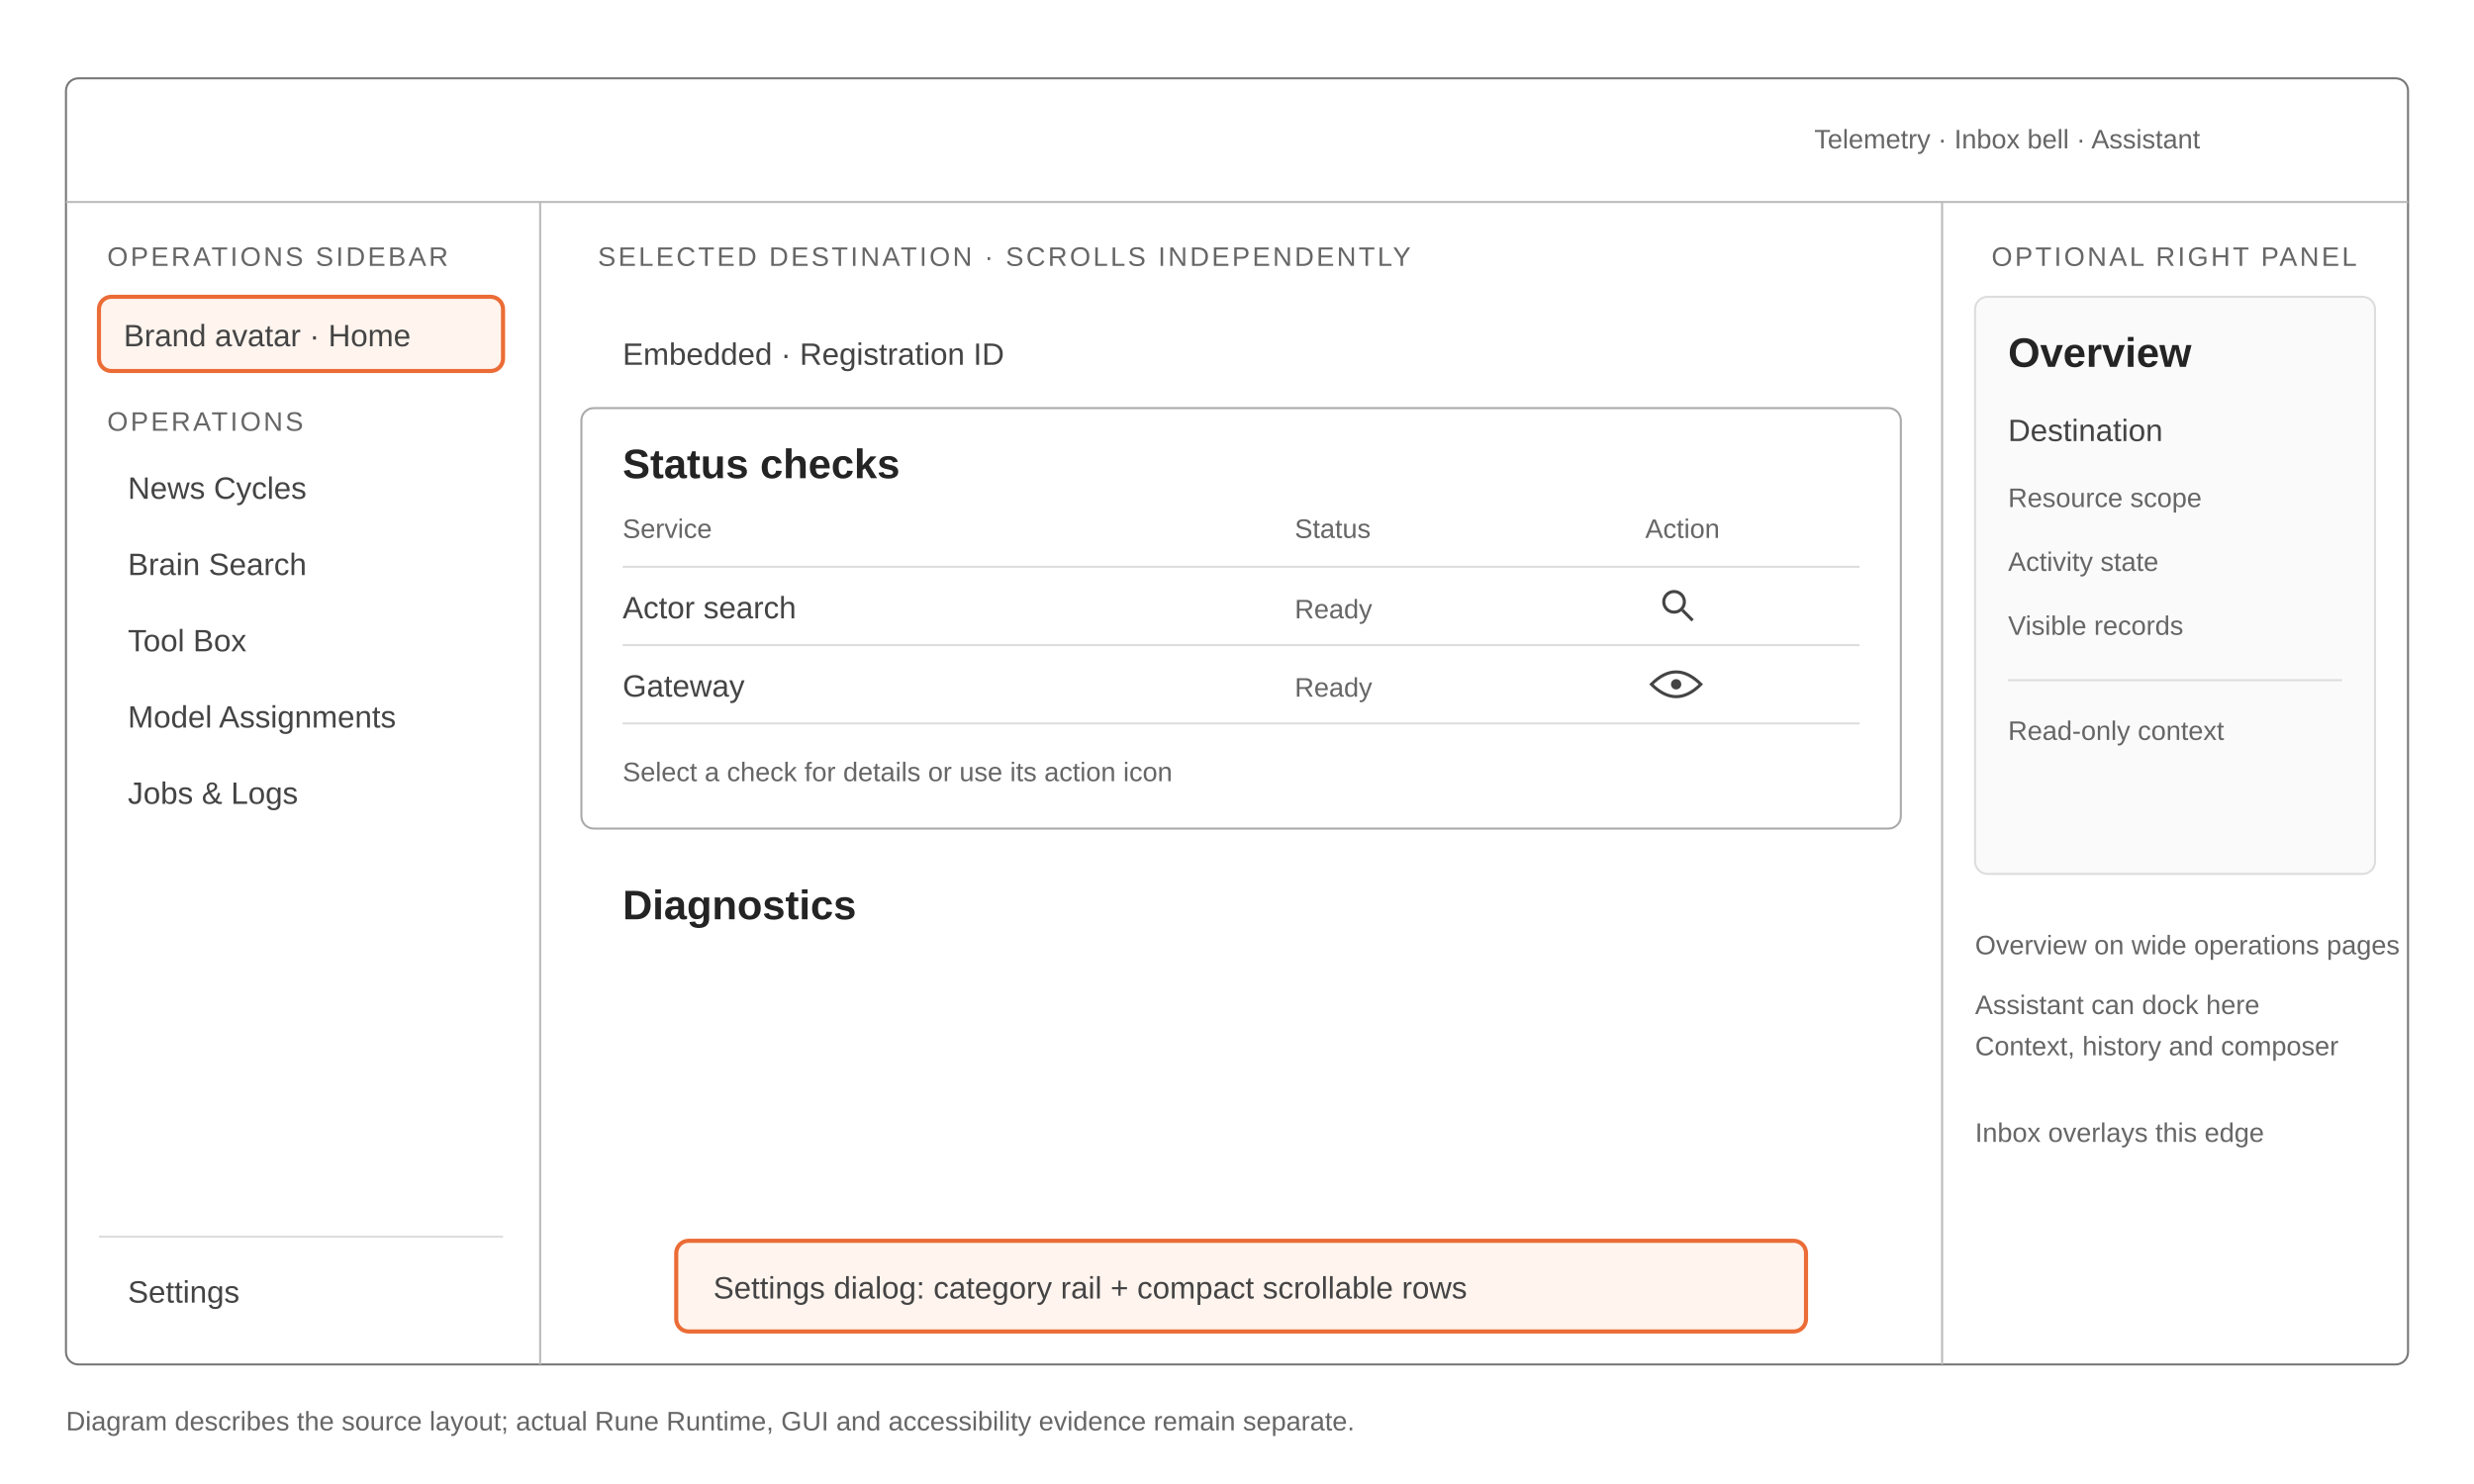
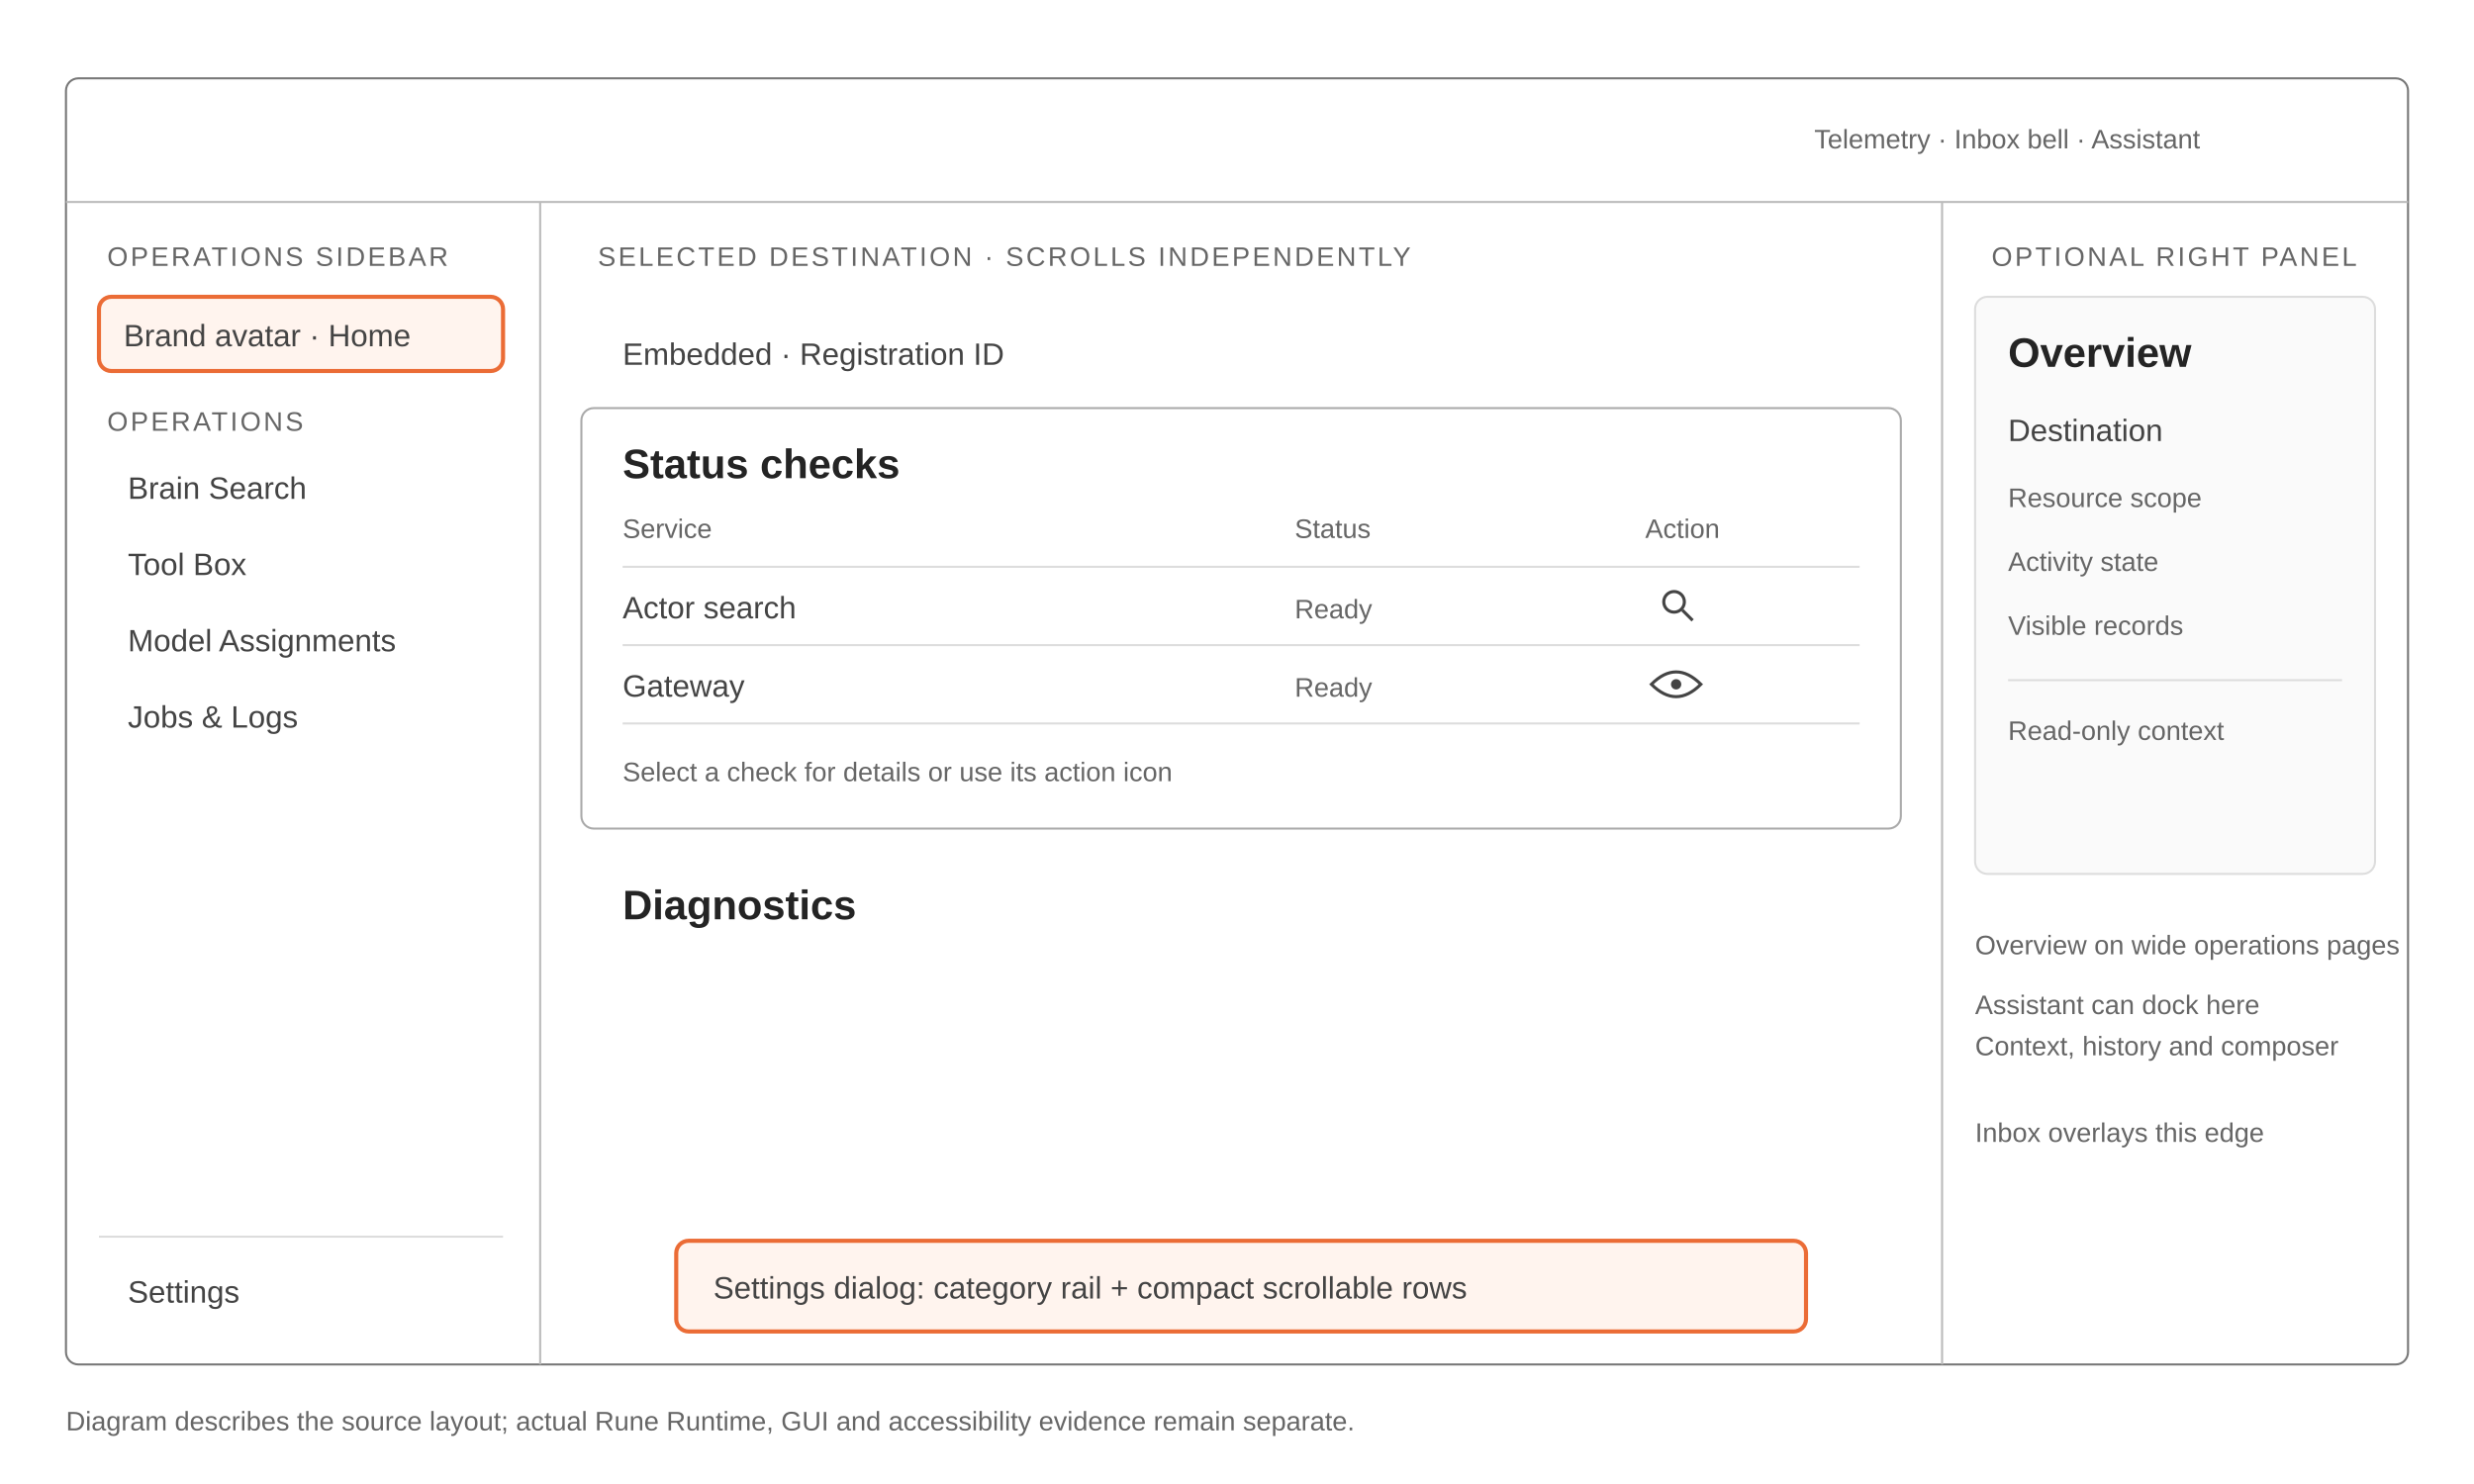
<svg xmlns="http://www.w3.org/2000/svg" viewBox="0 0 1200 720" role="img" aria-labelledby="native-workstation-layout-title native-workstation-layout-desc">
  <style>text{font-family:Geist,Arial,sans-serif;fill:#242424}.zone{font-size:13px;letter-spacing:1.2px;fill:#666}.label{font-size:20px;font-weight:600}.note{font-size:15px;fill:#444}.small{font-size:13px;fill:#666}.node{fill:#fff;stroke:#aaa;stroke-width:1}.focus{fill:#fff4ee;stroke:#eb6c36;stroke-width:2}.lane{fill:#fafafa;stroke:#ddd;stroke-width:1}.pill{fill:#f4f4f4;stroke:#ccc;stroke-width:1}</style>
  <rect width="1200" height="720" fill="#fff" />
  <rect x="32" y="38" width="1136" height="624" rx="6" fill="#fff" stroke="#777" />
  <path d="M 32 98 H 1168 M 262 98 V 662 M 942 98 V 662" stroke="#bbb" />
  <text x="880" y="72" class="small">Telemetry · Inbox bell · Assistant</text>
  <text x="52" y="129" class="zone">OPERATIONS SIDEBAR</text>
  <rect x="48" y="144" width="196" height="36" rx="6" class="focus" />
  <text x="60" y="168" class="note">Brand avatar · Home</text>
  <text x="52" y="209" class="zone">OPERATIONS</text>
-   <text x="62" y="242" class="note">News Cycles</text>
-   <text x="62" y="279" class="note">Brain Search</text>
-   <text x="62" y="316" class="note">Tool Box</text>
-   <text x="62" y="353" class="note">Model Assignments</text>
-   <text x="62" y="390" class="note">Jobs &amp; Logs</text>
+   <text x="62" y="242" class="note">Brain Search</text>
+   <text x="62" y="279" class="note">Tool Box</text>
+   <text x="62" y="316" class="note">Model Assignments</text>
+   <text x="62" y="353" class="note">Jobs &amp; Logs</text>
  <path d="M 48 600 H 244" stroke="#ddd" />
  <text x="62" y="632" class="note">Settings</text>
  <text x="290" y="129" class="zone">SELECTED DESTINATION · SCROLLS INDEPENDENTLY</text>
  <text x="302" y="177" class="note">Embedded · Registration ID</text>
  <rect x="282" y="198" width="640" height="204" rx="6" class="node" />
  <text x="302" y="232" class="label">Status checks</text>
  <text x="302" y="261" class="small">Service</text>
  <text x="628" y="261" class="small">Status</text>
  <text x="798" y="261" class="small">Action</text>
  <path d="M 302 275 H 902 M 302 313 H 902 M 302 351 H 902" stroke="#ddd" />
  <text x="302" y="300" class="note">Actor search</text>
  <text x="628" y="300" class="small">Ready</text>
  <circle cx="812" cy="292" r="5" fill="none" stroke="#444" stroke-width="1.5" />
  <path d="M 816 296 L 821 301" stroke="#444" stroke-width="1.5" />
  <text x="302" y="338" class="note">Gateway</text>
  <text x="628" y="338" class="small">Ready</text>
  <path d="M 801 332 Q 813 320 825 332 Q 813 344 801 332 Z" fill="none" stroke="#444" stroke-width="1.5" />
  <circle cx="813" cy="332" r="2.5" fill="#444" />
  <text x="302" y="379" class="small">Select a check for details or use its action icon</text>
  <text x="302" y="446" class="label">Diagnostics</text>
  <text x="966" y="129" class="zone">OPTIONAL RIGHT PANEL</text>
  <rect x="958" y="144" width="194" height="280" rx="6" class="lane" />
  <text x="974" y="178" class="label">Overview</text>
  <text x="974" y="214" class="note">Destination</text>
  <text x="974" y="246" class="small">Resource scope</text>
  <text x="974" y="277" class="small">Activity state</text>
  <text x="974" y="308" class="small">Visible records</text>
  <path d="M 974 330 H 1136" stroke="#ddd" />
  <text x="974" y="359" class="small">Read-only context</text>
  <text x="958" y="463" class="small">Overview on wide operations pages</text>
  <text x="958" y="492" class="small">Assistant can dock here</text>
  <text x="958" y="512" class="small">Context, history and composer</text>
  <text x="958" y="554" class="small">Inbox overlays this edge</text>
  <rect x="328" y="602" width="548" height="44" rx="6" class="focus" />
  <text x="346" y="630" class="note">Settings dialog: category rail + compact scrollable rows</text>
  <text x="32" y="694" class="small">Diagram describes the source layout; actual Rune Runtime, GUI and accessibility evidence remain separate.</text>
</svg>
